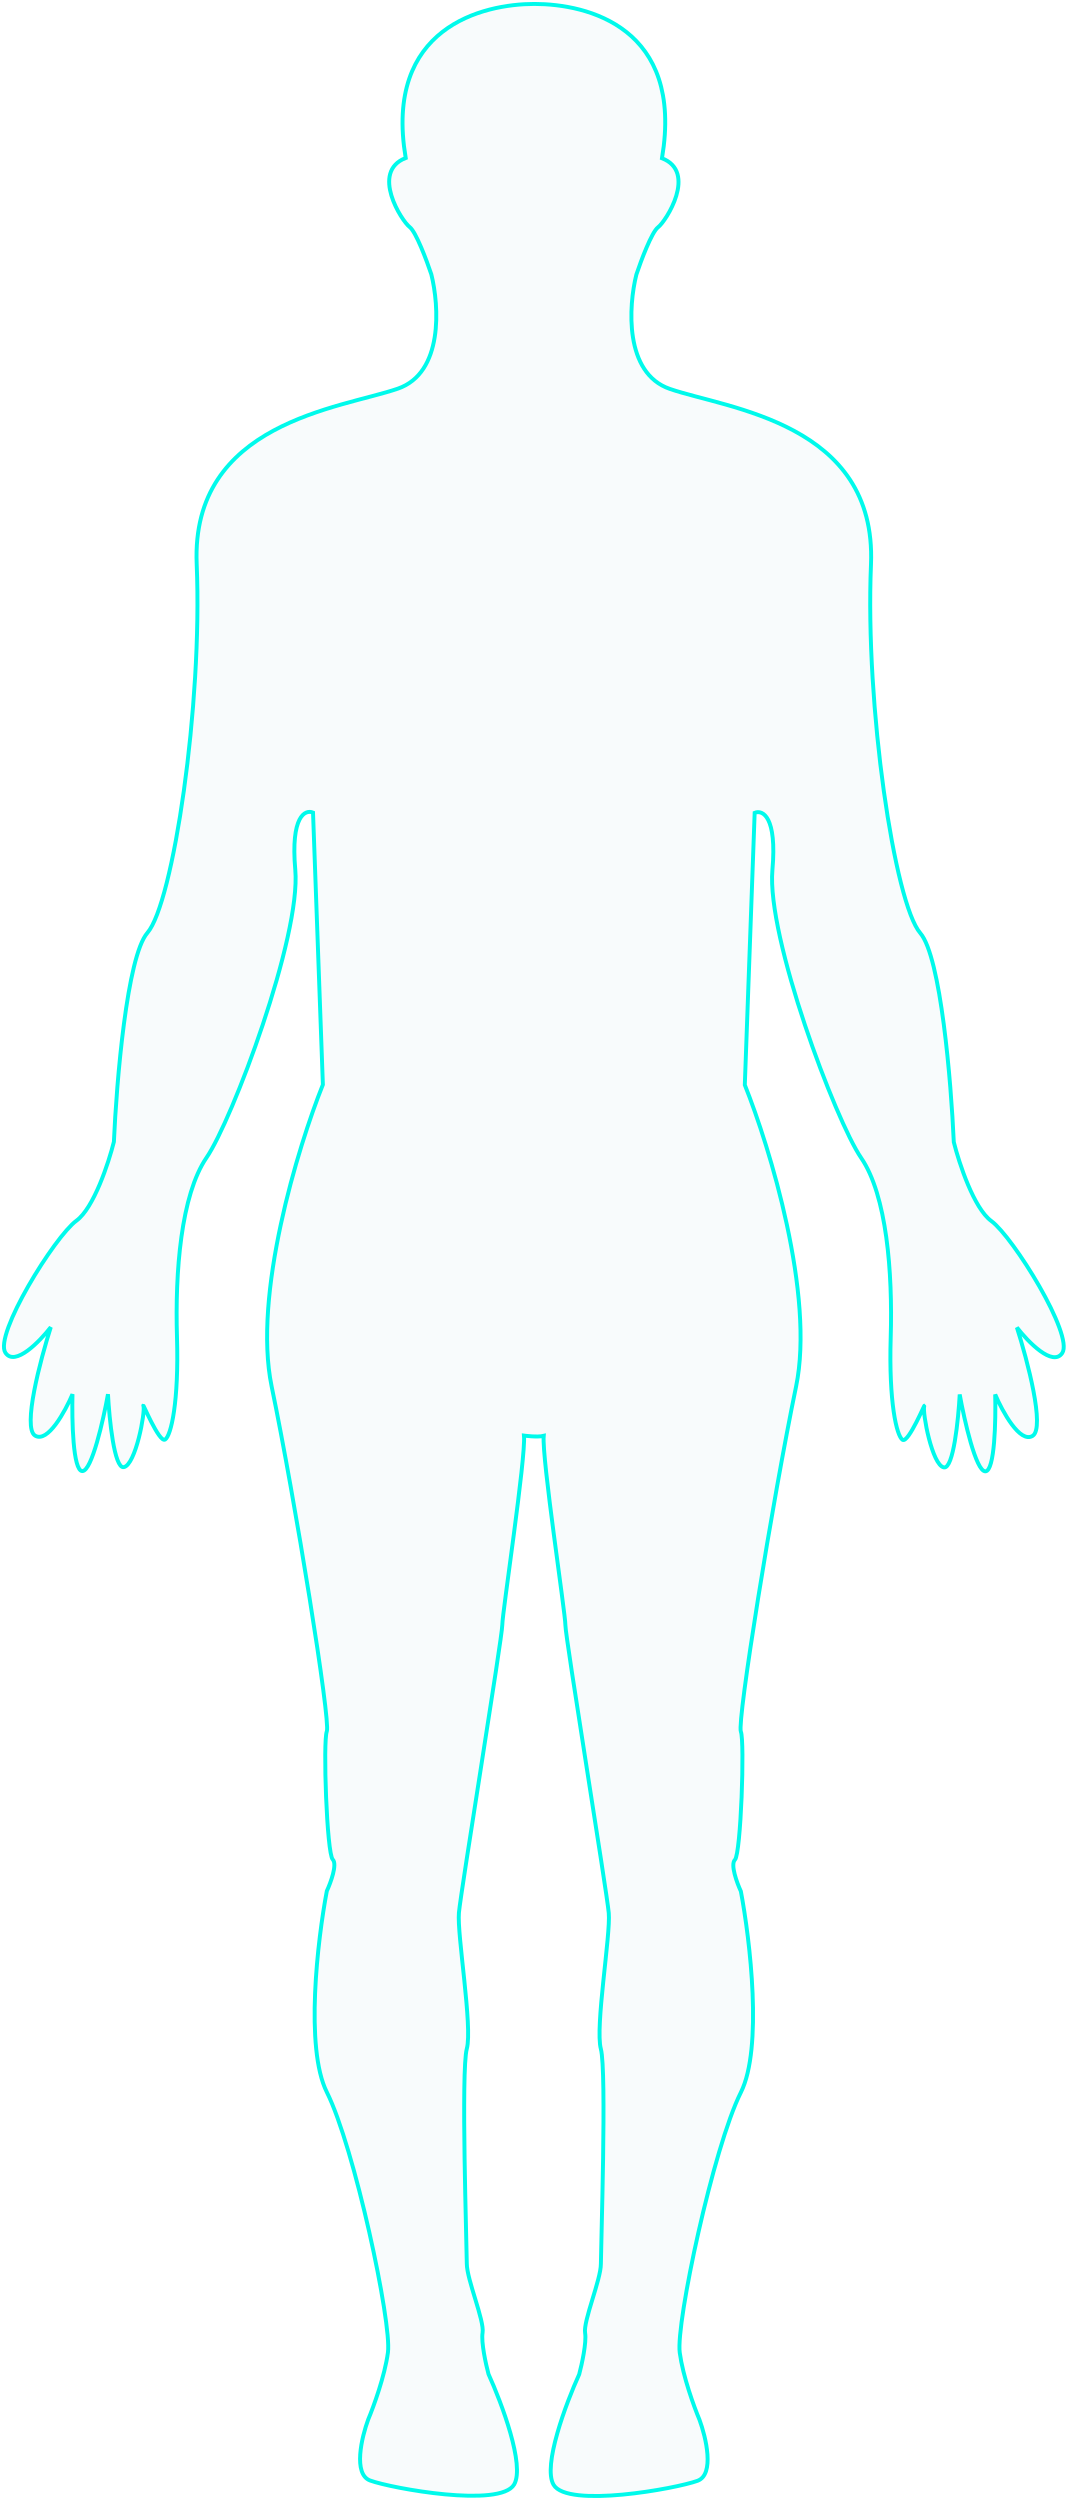
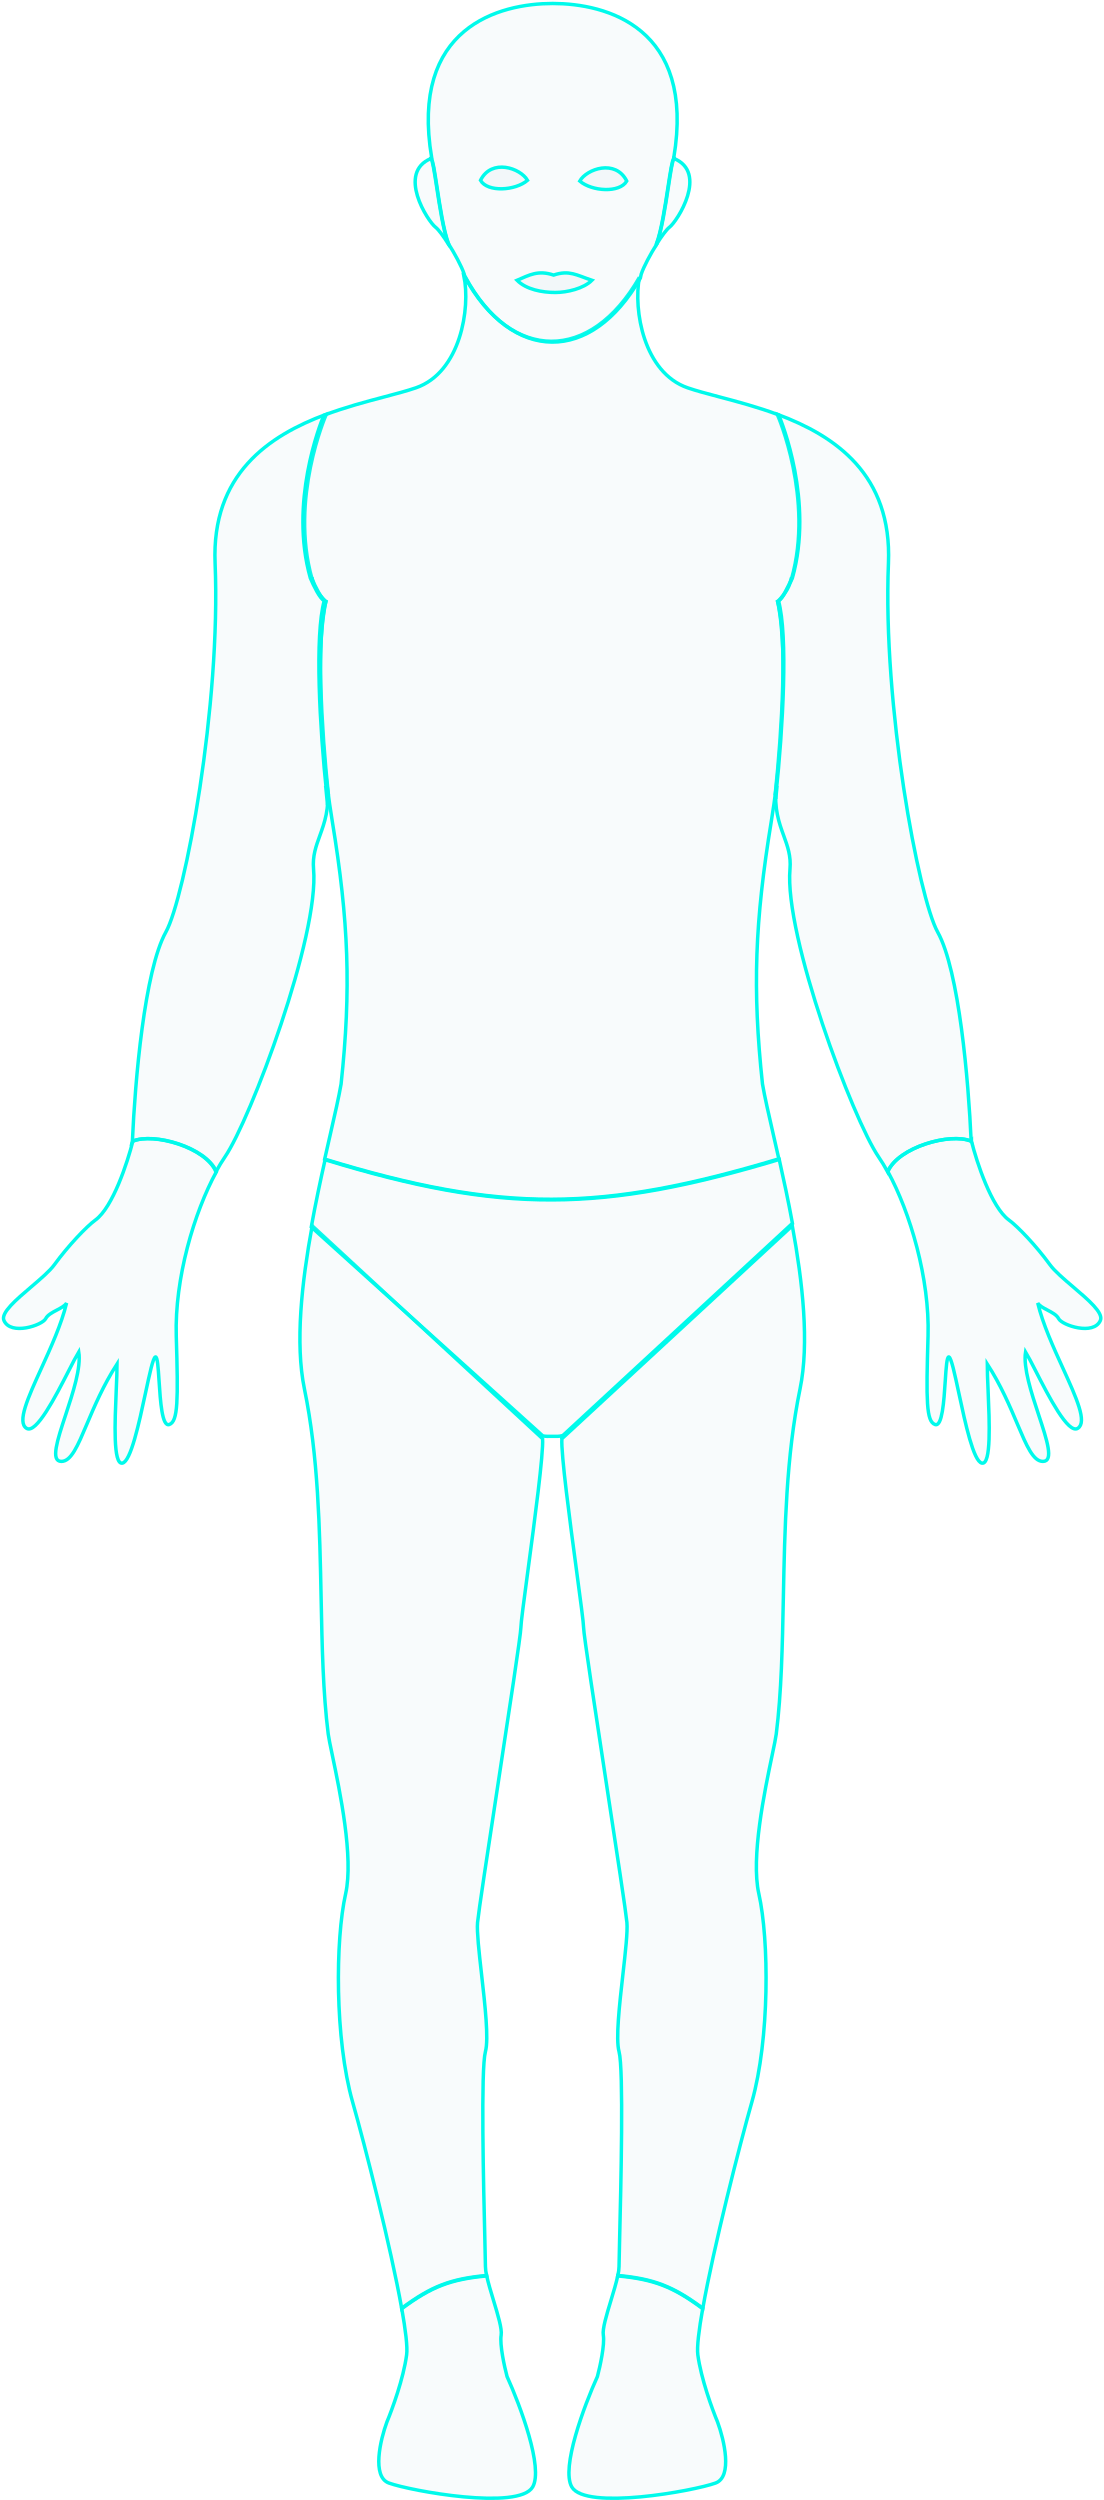
- <svg xmlns="http://www.w3.org/2000/svg" width="271" height="634" viewBox="0 0 271 634" fill="none">
-   <path d="M102.882 40.067C97.282 6.867 122.5 1 135.5 1C149 1 173.482 6.934 167.882 40.133C176.882 43.634 168.882 56.134 166.882 57.634C165.282 58.834 162.548 66.134 161.382 69.634C159.382 77.634 158.282 94.634 169.882 98.634C184.382 103.634 222.382 107.134 220.882 143.134C219.382 179.134 226.882 229.134 233.382 236.634C238.582 242.634 241.215 274.467 241.882 289.634C243.215 294.967 246.982 306.434 251.382 309.634C256.882 313.634 272.382 338.634 269.382 343.134C266.982 346.734 260.715 340.3 257.882 336.634C260.548 344.967 265.082 362.134 261.882 364.134C258.682 366.134 254.215 357.967 252.382 353.634C252.548 360.134 252.282 373.134 249.882 373.134C247.482 373.134 244.548 360.134 243.382 353.634C243.048 359.967 241.782 372.534 239.382 372.134C236.382 371.634 233.882 358.134 234.382 356.634C234.882 355.134 230.382 366.134 228.882 365.134C227.382 364.134 225.382 355.634 225.882 339.134C226.382 322.634 224.882 303.134 218.382 293.634C211.882 284.134 194.382 237.634 195.882 220.634C197.082 207.034 193.382 205.3 191.382 206.134L188.882 275.134C195.215 290.967 206.682 328.434 201.882 351.634C195.882 380.634 186.882 436.634 187.882 439.134C188.882 441.634 187.882 470.134 186.382 471.634C185.182 472.834 186.882 477.467 187.882 479.634C190.215 491.967 193.482 519.434 187.882 530.634C180.882 544.634 171.382 589.134 172.382 596.634C173.182 602.634 176.048 610.467 177.382 613.634C179.048 618.134 181.282 627.534 176.882 629.134C171.382 631.134 143.882 636.134 140.382 630.134C137.582 625.334 143.548 609.467 146.882 602.134C147.548 599.634 148.782 594.034 148.382 591.634C147.882 588.634 152.382 578.134 152.382 574.134C152.382 570.134 153.882 525.134 152.382 519.634C150.882 514.134 154.882 490.634 154.382 485.134C153.882 479.634 143.382 415.134 143.382 412.134C143.382 409.134 137.382 369.634 137.882 364.134C136.282 364.534 132.882 364.067 132.882 364.067C133.382 369.567 127.382 409.067 127.382 412.067C127.382 415.067 116.882 479.567 116.382 485.067C115.882 490.567 119.882 514.067 118.382 519.567C116.882 525.067 118.382 570.067 118.382 574.067C118.382 578.067 122.882 588.567 122.382 591.567C121.982 593.967 123.215 599.567 123.882 602.067C127.215 609.4 133.182 625.267 130.382 630.067C126.882 636.067 99.382 631.067 93.882 629.067C89.482 627.467 91.715 618.067 93.382 613.567C94.715 610.4 97.582 602.567 98.382 596.567C99.382 589.067 89.882 544.567 82.882 530.567C77.282 519.367 80.548 491.9 82.882 479.567C83.882 477.4 85.582 472.767 84.382 471.567C82.882 470.067 81.882 441.567 82.882 439.067C83.882 436.567 74.882 380.567 68.882 351.567C64.082 328.367 75.548 290.9 81.882 275.067L79.382 206.067C77.382 205.234 73.682 206.967 74.882 220.567C76.382 237.567 58.882 284.067 52.382 293.567C45.882 303.067 44.382 322.567 44.882 339.067C45.382 355.567 43.382 364.067 41.882 365.067C40.382 366.067 35.882 355.067 36.382 356.567C36.882 358.067 34.382 371.567 31.382 372.067C28.982 372.467 27.715 359.9 27.382 353.567C26.215 360.067 23.282 373.067 20.882 373.067C18.482 373.067 18.215 360.067 18.382 353.567C16.548 357.9 12.082 366.067 8.882 364.067C5.682 362.067 10.215 344.9 12.882 336.567C10.048 340.234 3.782 346.667 1.382 343.067C-1.618 338.567 13.882 313.567 19.382 309.567C23.782 306.367 27.548 294.9 28.882 289.567C29.548 274.4 32.182 242.567 37.382 236.567C43.882 229.067 51.382 179.067 49.882 143.067C48.382 107.067 86.382 103.567 100.882 98.567C112.482 94.567 111.382 77.567 109.382 69.567C108.215 66.067 105.482 58.767 103.882 57.567C101.882 56.067 93.882 43.567 102.882 40.067Z" fill="#BDD5DD" fill-opacity="0.1" stroke="#00FAEB" />
+ <svg xmlns="http://www.w3.org/2000/svg" width="317" height="718" viewBox="0 0 317 718" fill="none">
+   <path d="M255 336.495C261.386 348.15 267.033 367.228 266.534 383.72C265.968 402.413 266.034 408.215 268.534 409.119C270.613 409.87 271.094 402.483 271.477 396.605C271.729 392.733 271.938 389.516 272.534 389.715C273.202 389.938 274.189 394.544 275.381 400.113C277.239 408.792 279.597 419.808 282.034 420.215C284.696 420.659 284.176 408.566 283.775 399.231C283.649 396.294 283.534 393.63 283.534 391.715C287.491 397.869 290.094 404.024 292.195 408.989C294.872 415.318 296.732 419.715 299.534 419.715C302.716 419.715 300.695 413.595 298.318 406.399C296.213 400.027 293.829 392.81 294.534 388.252C295.244 389.426 296.255 391.401 297.432 393.701L297.433 393.703C301.234 401.127 306.771 411.944 309.534 410.215C312.333 408.462 309.132 401.433 305.288 392.992C302.551 386.983 299.489 380.259 298.034 374.215C298.479 375.016 299.626 375.62 300.815 376.246C302.135 376.94 303.508 377.663 304.034 378.715C304.983 380.612 314.114 383.696 316.034 379.215C316.96 377.053 312.547 373.295 308.212 369.602C305.527 367.316 302.872 365.055 301.534 363.215C297.534 357.715 292.266 352.213 289.742 350.374C284.765 346.749 280.505 333.758 278.997 327.716C278.995 327.686 278.994 327.656 278.993 327.627L278.91 327.716C272.971 325.241 258.021 329.428 255 336.495Z" fill="#BDD5DD" fill-opacity="0.1" stroke="#00FAEB" />
+   <path d="M62.158 336.495C55.773 348.15 50.125 367.228 50.624 383.72C51.19 402.413 51.124 408.215 48.624 409.119C46.545 409.87 46.064 402.483 45.682 396.605C45.429 392.733 45.22 389.516 44.624 389.715C43.956 389.938 42.97 394.544 41.777 400.113C39.919 408.792 37.561 419.808 35.124 420.215C32.462 420.659 32.982 408.566 33.383 399.231C33.51 396.294 33.624 393.63 33.624 391.715C29.668 397.869 27.064 404.024 24.963 408.989C22.286 415.318 20.426 419.715 17.624 419.715C14.442 419.715 16.464 413.595 18.84 406.399C20.945 400.027 23.329 392.81 22.624 388.252C21.915 389.426 20.904 391.401 19.726 393.701L19.725 393.703C15.925 401.127 10.387 411.944 7.624 410.215C4.825 408.462 8.026 401.433 11.87 392.992C14.607 386.983 17.669 380.259 19.124 374.215C18.679 375.016 17.532 375.62 16.343 376.246C15.023 376.94 13.65 377.663 13.124 378.715C12.176 380.612 3.045 383.696 1.124 379.215C0.198 377.053 4.611 373.295 8.947 369.602C11.631 367.316 14.286 365.055 15.624 363.215C19.624 357.715 24.892 352.213 27.416 350.374C32.393 346.749 36.653 333.758 38.161 327.716C38.163 327.686 38.164 327.656 38.165 327.627L38.249 327.716C44.187 325.241 59.137 329.428 62.158 336.495Z" fill="#BDD5DD" fill-opacity="0.1" stroke="#00FAEB" />
+   <path d="M223.327 119.237C223.327 119.237 233.827 143.237 227.327 166.237C226.494 168.237 224.527 172.337 223.327 172.737C226.101 182.793 224.656 209.201 222.6 228.447C222.714 227.603 222.824 226.755 222.931 225.905C222.282 232.276 223.746 236.313 225.084 240.005C226.19 243.054 227.21 245.867 226.884 249.565C225.187 268.825 244.982 321.506 252.334 332.269C253.2 333.537 254.066 334.96 254.918 336.517C257.94 329.45 272.89 325.263 278.828 327.738L278.937 327.825L278.915 327.737C278.161 310.555 275.452 278.737 269.301 267.692C263.833 257.876 253.465 202.549 255.162 161.764C256.224 136.223 239.766 125.122 223.287 119L223.327 119.237Z" fill="#BDD5DD" fill-opacity="0.1" stroke="#00FAEB" />
+   <path d="M93.61 119.237C93.61 119.237 83.11 143.237 89.61 166.237C90.443 168.237 92.41 172.337 93.61 172.737C90.836 182.793 92.281 209.201 94.337 228.447C94.223 227.603 94.113 226.755 94.006 225.905C94.655 232.276 93.191 236.313 91.853 240.005C90.747 243.054 89.727 245.867 90.053 249.565C91.749 268.825 71.955 321.506 64.603 332.269C63.737 333.537 62.871 334.96 62.019 336.517C58.997 329.45 44.047 325.263 38.109 327.738L38 327.825L38.022 327.737C38.776 310.555 41.485 278.737 47.636 267.692C53.104 257.876 63.472 202.549 61.775 161.764C60.713 136.223 77.17 125.122 93.65 119L93.61 119.237Z" fill="#BDD5DD" fill-opacity="0.1" stroke="#00FAEB" />
+   <path d="M133.349 79.27C146.781 104.145 169.619 104.269 183.638 79.642C181.852 89.083 184.891 107.028 197.496 111.382C199.991 112.244 203.102 113.066 206.577 113.985C211.735 115.349 217.696 116.925 223.639 119.157C224.512 121.231 233.772 144.072 227.574 166.004C226.741 168.004 224.774 172.104 223.574 172.504C226.347 182.558 224.904 208.956 222.848 228.2C222.961 227.361 223.071 226.518 223.178 225.673C223.136 226.083 223.094 226.49 223.052 226.894C222.963 227.754 222.876 228.597 222.797 229.421C222.779 228.339 222.825 227.184 222.952 225.939C222.532 229.273 222.058 232.57 221.533 235.77C216.799 264.606 216.059 284.075 218.987 311.343C219.614 314.984 220.755 319.978 222.094 325.832L222.095 325.839C222.601 328.052 223.135 330.388 223.68 332.821C172.764 348.117 144.085 348.457 93.249 332.893C93.799 330.436 94.339 328.077 94.849 325.844L94.852 325.832C96.19 319.978 97.332 314.984 97.959 311.343C100.886 284.075 100.147 264.606 95.413 235.77C94.888 232.57 94.413 229.273 93.994 225.939C94.192 227.885 94.193 229.614 94.061 231.182C93.946 229.812 93.798 228.378 93.645 226.894C93.603 226.49 93.561 226.083 93.519 225.673C93.626 226.518 93.736 227.361 93.849 228.2C91.793 208.956 90.35 182.558 93.123 172.504C91.923 172.104 89.956 168.004 89.123 166.004C83.021 144.413 91.901 121.939 93.011 119.269C99.052 116.977 105.125 115.372 110.368 113.985C113.843 113.066 116.954 112.244 119.45 111.382C132.253 106.96 135.187 88.515 133.22 79.203L133.349 79.27Z" fill="#BDD5DD" fill-opacity="0.1" />
+   <path d="M223.574 172.504C224.774 172.104 226.741 168.004 227.574 166.004C233.772 144.072 224.512 121.231 223.639 119.157C217.696 116.925 211.735 115.349 206.577 113.985C203.102 113.066 199.991 112.244 197.496 111.382C184.891 107.028 181.852 89.083 183.638 79.642C169.619 104.269 146.781 104.145 133.349 79.27L133.22 79.203C135.187 88.515 132.253 106.96 119.45 111.382C116.954 112.244 113.843 113.066 110.368 113.985C105.125 115.372 99.052 116.977 93.011 119.269C91.901 121.939 83.021 144.413 89.123 166.004C89.956 168.004 91.923 172.104 93.123 172.504M223.574 172.504C226.347 182.558 224.904 208.956 222.848 228.2C222.961 227.361 223.071 226.518 223.178 225.673C223.136 226.083 223.094 226.49 223.052 226.894C222.963 227.754 222.876 228.597 222.797 229.421C222.779 228.339 222.825 227.184 222.952 225.939C222.532 229.273 222.058 232.57 221.533 235.77C216.799 264.606 216.059 284.075 218.987 311.343C219.614 314.984 220.755 319.978 222.094 325.832L222.095 325.839C222.601 328.052 223.135 330.388 223.68 332.821C172.764 348.117 144.085 348.457 93.249 332.893C93.799 330.436 94.339 328.077 94.849 325.844L94.852 325.832C96.19 319.978 97.332 314.984 97.959 311.343C100.886 284.075 100.147 264.606 95.413 235.77C94.888 232.57 94.413 229.273 93.994 225.939C94.192 227.885 94.193 229.614 94.061 231.182C93.946 229.812 93.798 228.378 93.645 226.894C93.603 226.49 93.561 226.083 93.519 225.673C93.626 226.518 93.736 227.361 93.849 228.2C91.793 208.956 90.35 182.558 93.123 172.504M223.574 172.504L223.575 172.504M93.123 172.504L93.122 172.504M222.899 226.27C223.399 222.27 226.949 189.97 223.349 172.77C225.849 170.27 226.849 168.27 227.349 165.77M94.022 226.27C93.522 222.27 89.972 189.97 93.573 172.77C91.073 170.27 90.073 168.27 89.573 165.77" stroke="#00FAEB" />
+   <path d="M191.968 53.626C192.642 49.219 193.178 45.72 193.617 45.5L193.635 45.388C193.591 45.37 193.547 45.353 193.503 45.335C199.837 7.722 174.012 1 158.742 1C143.472 1 117.647 7.722 123.981 45.335C123.897 45.368 123.814 45.402 123.733 45.436L123.743 45.5C124.182 45.72 124.718 49.219 125.392 53.626C126.237 59.145 127.3 66.088 128.664 69.79C130.574 72.783 132.576 76.48 133.333 78.757C133.394 79 133.451 79.251 133.504 79.508L133.618 79.5C147.05 104.375 169.888 104.499 183.907 79.873C183.981 79.486 184.062 79.114 184.151 78.757C184.886 76.547 186.793 73 188.651 70.058L188.617 70C190.019 66.355 191.106 59.251 191.968 53.626Z" fill="#BDD5DD" fill-opacity="0.1" stroke="#00FAEB" />
+   <path d="M166.5 52C168.5 48.5 176.8 45.6 180 52C178 55.499 170 54.999 166.5 52Z" fill="#BDD5DD" fill-opacity="0.1" stroke="#00FAEB" />
+   <path d="M151.5 51.789C149.5 48.289 141.2 45.389 138 51.789C140 55.288 148 54.788 151.5 51.789Z" fill="#BDD5DD" fill-opacity="0.1" stroke="#00FAEB" />
+   <path d="M159.001 79C163.5 77.5 165.501 79 170 80.501C167.61 82.889 162.847 84 159.5 84C155.716 84 151.178 83.176 148.5 80.502C152 79.002 154.5 77.501 159.001 79Z" fill="#BDD5DD" fill-opacity="0.1" stroke="#00FAEB" />
+   <path d="M191.85 53.738C192.525 49.331 193.061 45.832 193.5 45.612L193.518 45.5C203.486 49.536 194.507 63.582 192.254 65.274C191.453 65.876 190.009 67.832 188.533 70.169L188.5 70.112C189.902 66.467 190.989 59.363 191.85 53.738Z" fill="#BDD5DD" fill-opacity="0.1" stroke="#00FAEB" />
+   <path d="M125.509 53.738C124.834 49.331 124.299 45.832 123.859 45.612L123.842 45.5C113.873 49.536 122.853 63.582 125.105 65.274C125.906 65.876 127.35 67.832 128.826 70.17L128.859 70.112C127.458 66.467 126.37 59.364 125.509 53.738Z" fill="#BDD5DD" fill-opacity="0.1" stroke="#00FAEB" />
+   <path d="M177.447 653.5C177.012 655.582 176.23 658.16 175.456 660.711C174.206 664.832 172.978 668.881 173.271 670.644C173.723 673.363 172.328 679.708 171.574 682.54C167.804 690.848 161.055 708.824 164.222 714.262C168.181 721.06 199.286 715.395 205.507 713.129C210.484 711.316 207.958 700.667 206.073 695.569C204.565 691.981 201.322 683.106 200.417 676.309C200.121 674.086 200.713 669.211 201.833 662.919C193.227 656.546 187.795 654.486 177.447 653.5Z" fill="#BDD5DD" fill-opacity="0.1" stroke="#00FAEB" />
+   <path d="M139.753 653.5C140.189 655.582 140.971 658.16 141.744 660.711C142.995 664.832 144.223 668.881 143.93 670.644C143.477 673.363 144.872 679.708 145.626 682.54C149.397 690.848 156.146 708.824 152.978 714.262C149.02 721.06 117.914 715.395 111.693 713.129C106.716 711.316 109.242 700.667 111.127 695.569C112.636 691.981 115.878 683.106 116.783 676.309C117.079 674.086 116.488 669.211 115.367 662.919C123.974 656.546 129.406 654.486 139.753 653.5Z" fill="#BDD5DD" fill-opacity="0.1" stroke="#00FAEB" />
+   <path d="M161.434 413.143L227.434 352.143L227.546 352C230.532 368.287 232.482 385.782 229.775 398.885C225.794 418.159 225.376 439.061 224.98 458.84C224.702 472.777 224.434 486.156 222.939 498.016C222.8 499.125 222.352 501.261 221.764 504.065L221.764 504.066C219.616 514.32 215.599 533.491 217.939 543.9C220.921 557.157 221.056 585.643 215.939 603.679C212.367 616.271 204.986 645.309 201.823 663.063C193.216 656.69 187.785 654.629 177.437 653.644C177.654 652.604 177.785 651.688 177.785 650.962C177.785 650.072 177.851 647.393 177.943 643.613L177.943 643.603L177.943 643.6C178.321 628.119 179.148 594.224 177.785 589.217C176.803 585.609 177.906 575.836 178.899 567.036C179.621 560.638 180.285 554.755 180.047 552.131C179.786 549.25 177.105 531.647 174.299 513.218L174.298 513.212L174.298 513.207C171.036 491.787 167.605 469.254 167.605 467.427C167.605 466.193 166.71 459.507 165.598 451.193C163.668 436.77 161.082 417.447 161.373 413.184L161.434 413.143Z" fill="#BDD5DD" fill-opacity="0.1" stroke="#00FAEB" />
+   <path d="M155.766 413.143L89.766 352.143L89.656 352.002C86.67 368.289 84.721 385.783 87.427 398.885C91.409 418.16 91.826 439.061 92.222 458.84C92.5 472.777 92.768 486.156 94.263 498.017C94.403 499.125 94.85 501.262 95.438 504.065L95.438 504.066C97.587 514.32 101.604 533.491 99.263 543.9C96.282 557.157 96.146 585.643 101.263 603.679C104.835 616.271 112.216 645.309 115.379 663.063C123.986 656.69 129.417 654.629 139.765 653.644C139.548 652.604 139.417 651.688 139.417 650.962C139.417 650.072 139.352 647.393 139.259 643.613L139.259 643.603L139.259 643.6C138.881 628.119 138.054 594.224 139.417 589.217C140.399 585.609 139.296 575.836 138.303 567.036C137.581 560.638 136.917 554.755 137.155 552.131C137.416 549.25 140.097 531.647 142.903 513.218L142.904 513.212L142.905 513.207C146.166 491.787 149.597 469.254 149.597 467.427C149.597 466.193 150.492 459.507 151.604 451.193C153.534 436.772 156.12 417.451 155.829 413.185L155.766 413.143Z" fill="#BDD5DD" fill-opacity="0.1" stroke="#00FAEB" />
+   <path d="M223.795 333C172.878 348.296 144.2 348.636 93.364 333.072C92.022 339.063 90.616 345.635 89.4 352.393L89.463 352.449L155.89 412.383C156.621 412.54 157.63 412.557 158.587 412.52C159.603 412.559 160.678 412.538 161.415 412.353C161.411 412.394 161.408 412.438 161.405 412.482L161.463 412.449L227.463 351.449L227.588 351.368C226.412 344.944 225.073 338.707 223.795 333Z" fill="#BDD5DD" fill-opacity="0.1" stroke="#00FAEB" />
</svg>
